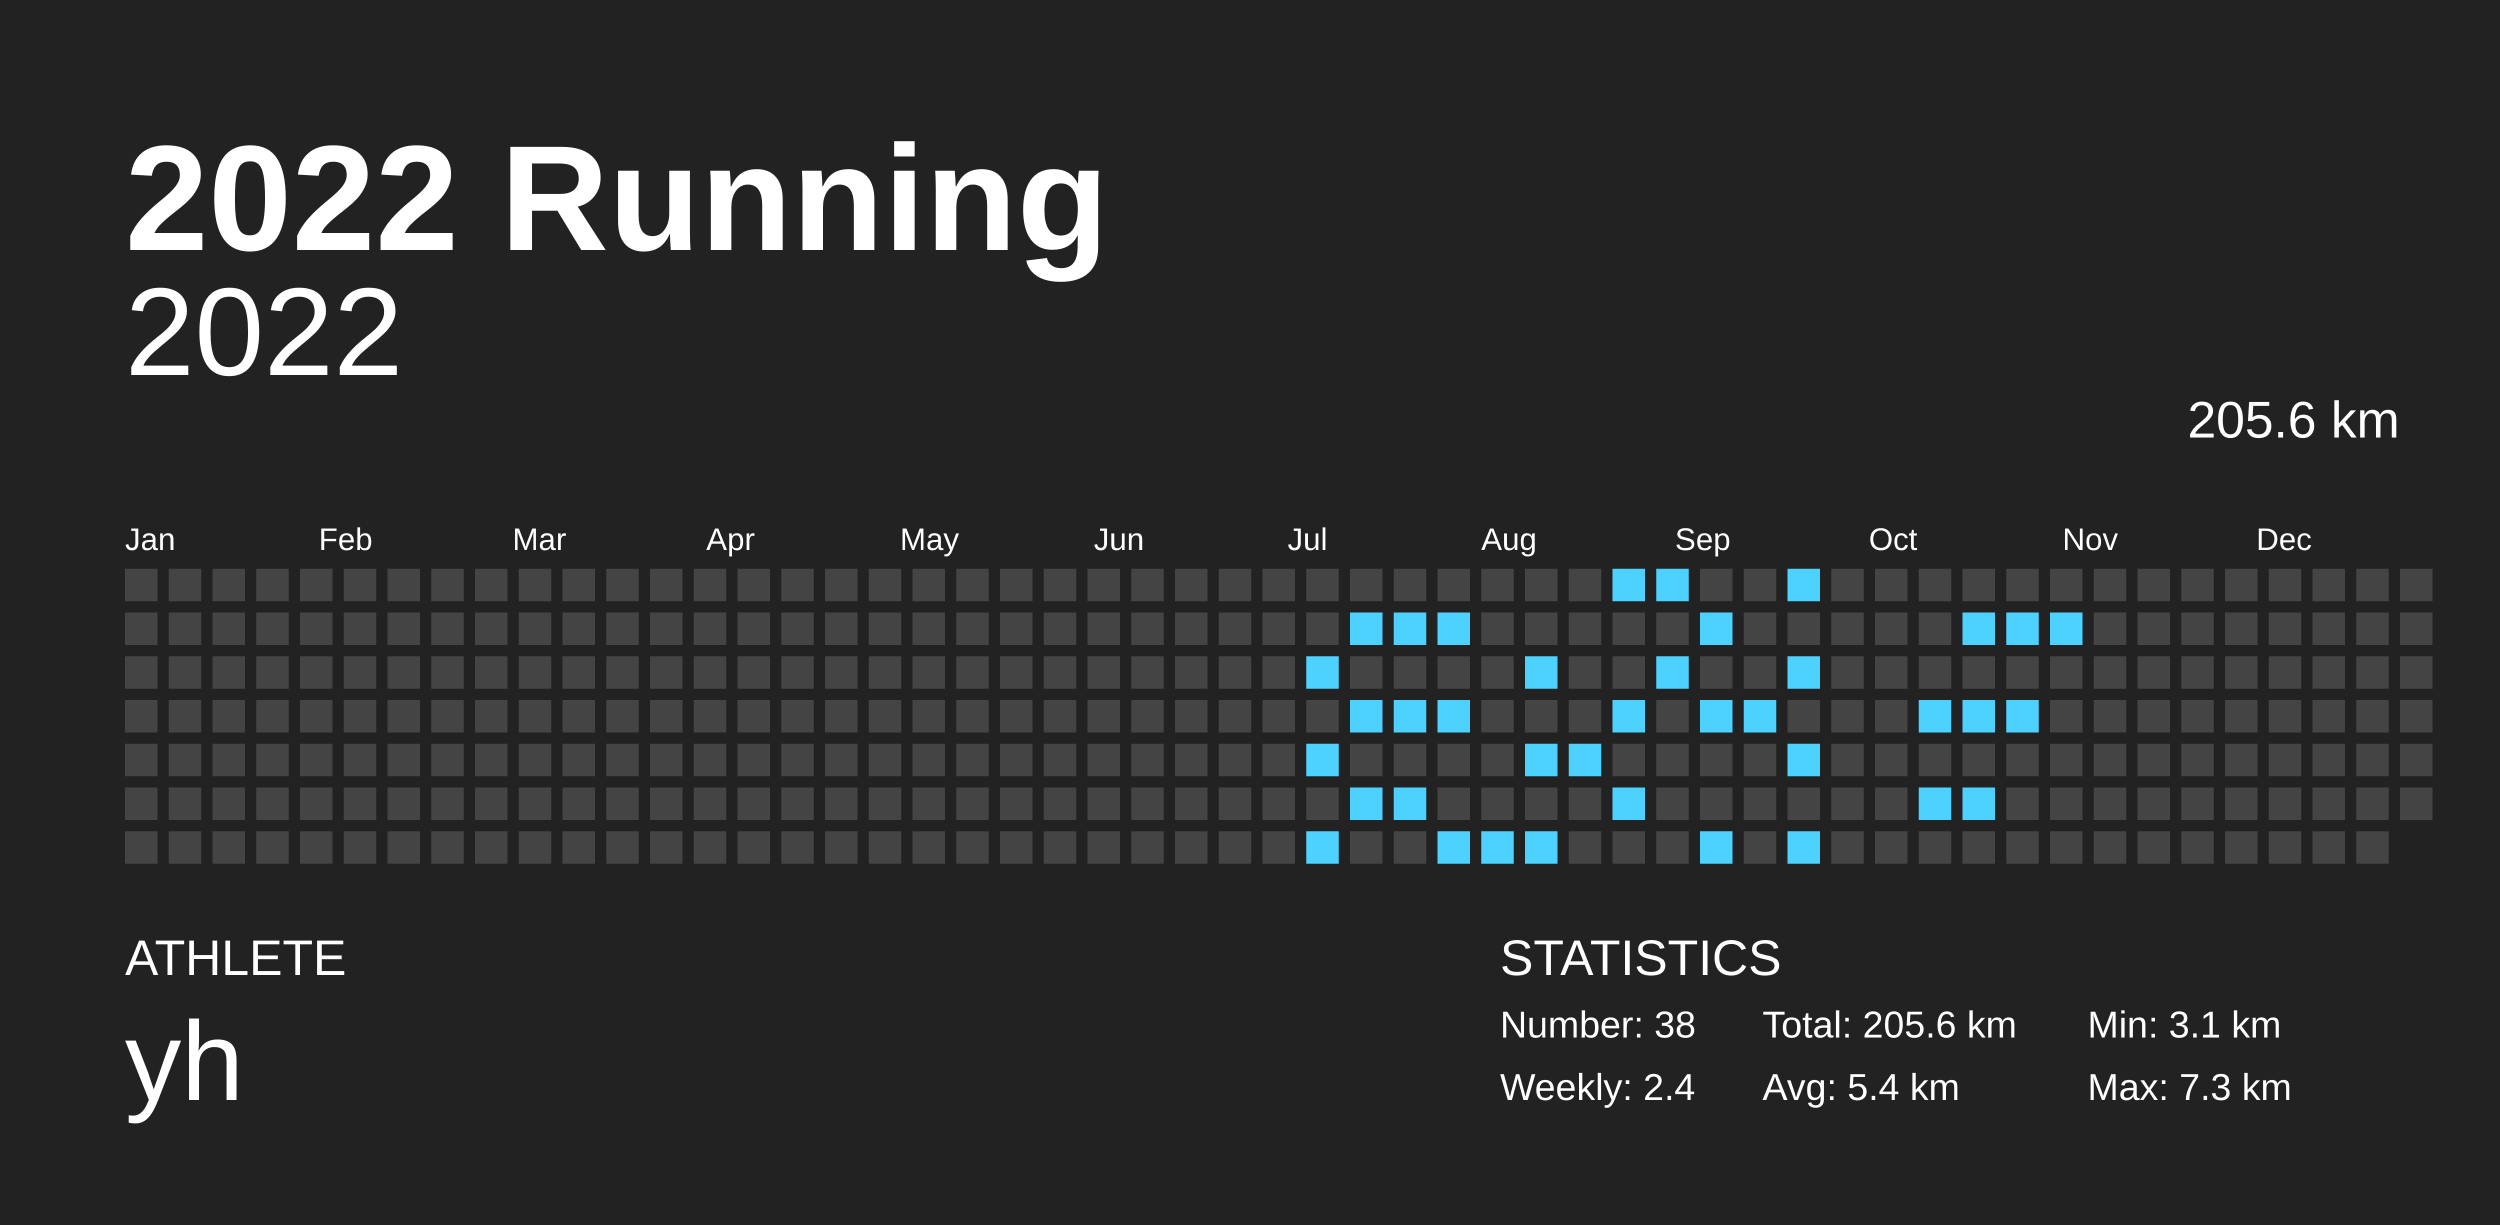
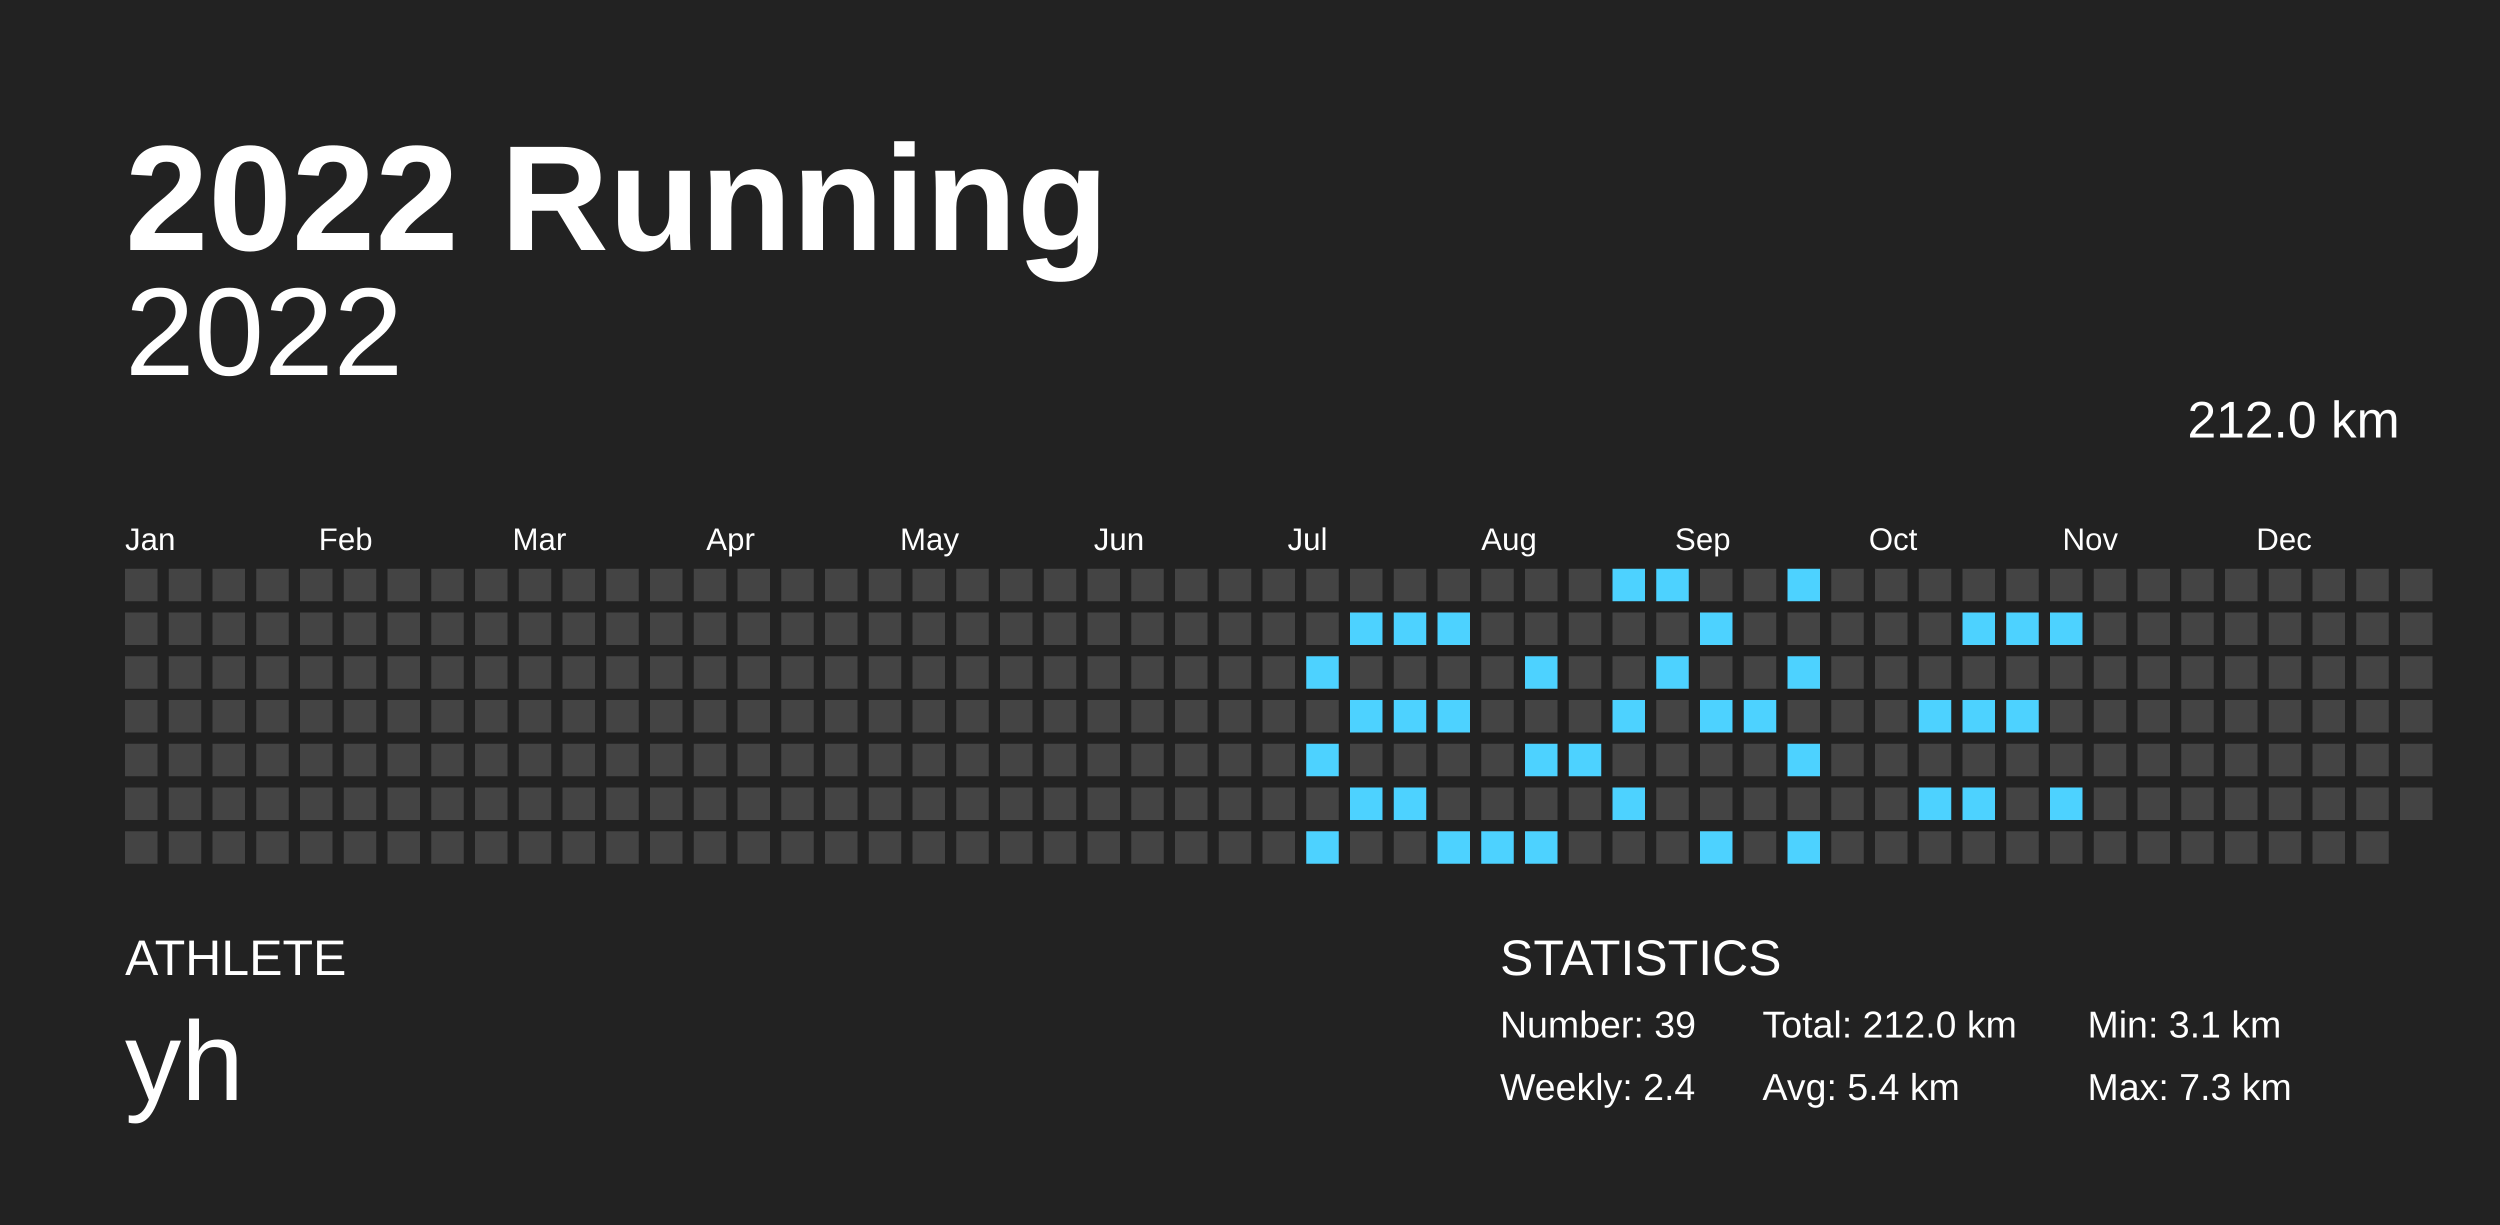
<svg xmlns="http://www.w3.org/2000/svg" baseProfile="full" height="98mm" version="1.1" viewBox="0,0,200,98" width="200mm">
  <defs />
  <rect fill="#222222" height="98" width="200" x="0" y="0" />
  <text fill="#FFFFFF" style="font-size:12px; font-family:Arial; font-weight:bold;" x="10" y="20">2022 Running</text>
  <text fill="#FFFFFF" style="font-size:4px; font-family:Arial" x="10" y="78">ATHLETE</text>
  <text fill="#FFFFFF" style="font-size:9px; font-family:Arial" x="10" y="88">yh</text>
  <text fill="#FFFFFF" style="font-size:4px; font-family:Arial" x="120" y="78">STATISTICS</text>
-   <text fill="#FFFFFF" style="font-size:3px; font-family:Arial" x="120" y="83">Number: 38</text>
+   <text fill="#FFFFFF" style="font-size:3px; font-family:Arial" x="120" y="83">Number: 39</text>
  <text fill="#FFFFFF" style="font-size:3px; font-family:Arial" x="120" y="88">Weekly: 2.4</text>
-   <text fill="#FFFFFF" style="font-size:3px; font-family:Arial" x="141" y="83">Total: 205.6 km</text>
+   <text fill="#FFFFFF" style="font-size:3px; font-family:Arial" x="141" y="83">Total: 212.0 km</text>
  <text fill="#FFFFFF" style="font-size:3px; font-family:Arial" x="141" y="88">Avg: 5.4 km</text>
  <text fill="#FFFFFF" style="font-size:3px; font-family:Arial" x="167" y="83">Min: 3.1 km</text>
  <text fill="#FFFFFF" style="font-size:3px; font-family:Arial" x="167" y="88">Max: 7.3 km</text>
  <text alignment-baseline="hanging" fill="#FFFFFF" style="font-size:10.0px; font-family:Arial;" x="10" y="30">2022</text>
-   <text alignment-baseline="hanging" fill="#FFFFFF" style="font-size:4.125px; font-family:Arial;" x="175" y="35">205.6 km</text>
+   <text alignment-baseline="hanging" fill="#FFFFFF" style="font-size:4.125px; font-family:Arial;" x="175" y="35">212.0 km</text>
  <text fill="#FFFFFF" style="font-size:2.5px; font-family:Arial" x="10.0" y="44">Jan</text>
  <text fill="#FFFFFF" style="font-size:2.5px; font-family:Arial" x="25.5" y="44">Feb</text>
  <text fill="#FFFFFF" style="font-size:2.5px; font-family:Arial" x="41.0" y="44">Mar</text>
  <text fill="#FFFFFF" style="font-size:2.5px; font-family:Arial" x="56.5" y="44">Apr</text>
  <text fill="#FFFFFF" style="font-size:2.5px; font-family:Arial" x="72.0" y="44">May</text>
  <text fill="#FFFFFF" style="font-size:2.5px; font-family:Arial" x="87.5" y="44">Jun</text>
  <text fill="#FFFFFF" style="font-size:2.5px; font-family:Arial" x="103.0" y="44">Jul</text>
  <text fill="#FFFFFF" style="font-size:2.5px; font-family:Arial" x="118.5" y="44">Aug</text>
  <text fill="#FFFFFF" style="font-size:2.5px; font-family:Arial" x="134.0" y="44">Sep</text>
  <text fill="#FFFFFF" style="font-size:2.5px; font-family:Arial" x="149.5" y="44">Oct</text>
  <text fill="#FFFFFF" style="font-size:2.5px; font-family:Arial" x="165.0" y="44">Nov</text>
  <text fill="#FFFFFF" style="font-size:2.5px; font-family:Arial" x="180.5" y="44">Dec</text>
  <rect fill="#444444" height="2.6" width="2.6" x="10.0" y="45.5" />
  <rect fill="#444444" height="2.6" width="2.6" x="10.0" y="49.0" />
  <rect fill="#444444" height="2.6" width="2.6" x="10.0" y="52.5" />
  <rect fill="#444444" height="2.6" width="2.6" x="10.0" y="56.0" />
  <rect fill="#444444" height="2.6" width="2.6" x="10.0" y="59.5" />
  <rect fill="#444444" height="2.6" width="2.6" x="10.0" y="63.0" />
  <rect fill="#444444" height="2.6" width="2.6" x="10.0" y="66.5" />
  <rect fill="#444444" height="2.6" width="2.6" x="13.5" y="45.5" />
  <rect fill="#444444" height="2.6" width="2.6" x="13.5" y="49.0" />
  <rect fill="#444444" height="2.6" width="2.6" x="13.5" y="52.5" />
  <rect fill="#444444" height="2.6" width="2.6" x="13.5" y="56.0" />
  <rect fill="#444444" height="2.6" width="2.6" x="13.5" y="59.5" />
  <rect fill="#444444" height="2.6" width="2.6" x="13.5" y="63.0" />
  <rect fill="#444444" height="2.6" width="2.6" x="13.5" y="66.5" />
  <rect fill="#444444" height="2.6" width="2.6" x="17.0" y="45.5" />
  <rect fill="#444444" height="2.6" width="2.6" x="17.0" y="49.0" />
  <rect fill="#444444" height="2.6" width="2.6" x="17.0" y="52.5" />
  <rect fill="#444444" height="2.6" width="2.6" x="17.0" y="56.0" />
  <rect fill="#444444" height="2.6" width="2.6" x="17.0" y="59.5" />
  <rect fill="#444444" height="2.6" width="2.6" x="17.0" y="63.0" />
  <rect fill="#444444" height="2.6" width="2.6" x="17.0" y="66.5" />
  <rect fill="#444444" height="2.6" width="2.6" x="20.5" y="45.5" />
  <rect fill="#444444" height="2.6" width="2.6" x="20.5" y="49.0" />
  <rect fill="#444444" height="2.6" width="2.6" x="20.5" y="52.5" />
  <rect fill="#444444" height="2.6" width="2.6" x="20.5" y="56.0" />
  <rect fill="#444444" height="2.6" width="2.6" x="20.5" y="59.5" />
  <rect fill="#444444" height="2.6" width="2.6" x="20.5" y="63.0" />
  <rect fill="#444444" height="2.6" width="2.6" x="20.5" y="66.5" />
  <rect fill="#444444" height="2.6" width="2.6" x="24.0" y="45.5" />
  <rect fill="#444444" height="2.6" width="2.6" x="24.0" y="49.0" />
  <rect fill="#444444" height="2.6" width="2.6" x="24.0" y="52.5" />
  <rect fill="#444444" height="2.6" width="2.6" x="24.0" y="56.0" />
  <rect fill="#444444" height="2.6" width="2.6" x="24.0" y="59.5" />
  <rect fill="#444444" height="2.6" width="2.6" x="24.0" y="63.0" />
  <rect fill="#444444" height="2.6" width="2.6" x="24.0" y="66.5" />
  <rect fill="#444444" height="2.6" width="2.6" x="27.5" y="45.5" />
  <rect fill="#444444" height="2.6" width="2.6" x="27.5" y="49.0" />
  <rect fill="#444444" height="2.6" width="2.6" x="27.5" y="52.5" />
  <rect fill="#444444" height="2.6" width="2.6" x="27.5" y="56.0" />
  <rect fill="#444444" height="2.6" width="2.6" x="27.5" y="59.5" />
  <rect fill="#444444" height="2.6" width="2.6" x="27.5" y="63.0" />
  <rect fill="#444444" height="2.6" width="2.6" x="27.5" y="66.5" />
  <rect fill="#444444" height="2.6" width="2.6" x="31.0" y="45.5" />
  <rect fill="#444444" height="2.6" width="2.6" x="31.0" y="49.0" />
  <rect fill="#444444" height="2.6" width="2.6" x="31.0" y="52.5" />
  <rect fill="#444444" height="2.6" width="2.6" x="31.0" y="56.0" />
  <rect fill="#444444" height="2.6" width="2.6" x="31.0" y="59.5" />
  <rect fill="#444444" height="2.6" width="2.6" x="31.0" y="63.0" />
  <rect fill="#444444" height="2.6" width="2.6" x="31.0" y="66.5" />
  <rect fill="#444444" height="2.6" width="2.6" x="34.5" y="45.5" />
  <rect fill="#444444" height="2.6" width="2.6" x="34.5" y="49.0" />
  <rect fill="#444444" height="2.6" width="2.6" x="34.5" y="52.5" />
  <rect fill="#444444" height="2.6" width="2.6" x="34.5" y="56.0" />
  <rect fill="#444444" height="2.6" width="2.6" x="34.5" y="59.5" />
  <rect fill="#444444" height="2.6" width="2.6" x="34.5" y="63.0" />
  <rect fill="#444444" height="2.6" width="2.6" x="34.5" y="66.5" />
  <rect fill="#444444" height="2.6" width="2.6" x="38.0" y="45.5" />
  <rect fill="#444444" height="2.6" width="2.6" x="38.0" y="49.0" />
  <rect fill="#444444" height="2.6" width="2.6" x="38.0" y="52.5" />
  <rect fill="#444444" height="2.6" width="2.6" x="38.0" y="56.0" />
  <rect fill="#444444" height="2.6" width="2.6" x="38.0" y="59.5" />
  <rect fill="#444444" height="2.6" width="2.6" x="38.0" y="63.0" />
  <rect fill="#444444" height="2.6" width="2.6" x="38.0" y="66.5" />
  <rect fill="#444444" height="2.6" width="2.6" x="41.5" y="45.5" />
  <rect fill="#444444" height="2.6" width="2.6" x="41.5" y="49.0" />
  <rect fill="#444444" height="2.6" width="2.6" x="41.5" y="52.5" />
  <rect fill="#444444" height="2.6" width="2.6" x="41.5" y="56.0" />
  <rect fill="#444444" height="2.6" width="2.6" x="41.5" y="59.5" />
  <rect fill="#444444" height="2.6" width="2.6" x="41.5" y="63.0" />
  <rect fill="#444444" height="2.6" width="2.6" x="41.5" y="66.5" />
  <rect fill="#444444" height="2.6" width="2.6" x="45.0" y="45.5" />
  <rect fill="#444444" height="2.6" width="2.6" x="45.0" y="49.0" />
  <rect fill="#444444" height="2.6" width="2.6" x="45.0" y="52.5" />
  <rect fill="#444444" height="2.6" width="2.6" x="45.0" y="56.0" />
  <rect fill="#444444" height="2.6" width="2.6" x="45.0" y="59.5" />
  <rect fill="#444444" height="2.6" width="2.6" x="45.0" y="63.0" />
  <rect fill="#444444" height="2.6" width="2.6" x="45.0" y="66.5" />
  <rect fill="#444444" height="2.6" width="2.6" x="48.5" y="45.5" />
  <rect fill="#444444" height="2.6" width="2.6" x="48.5" y="49.0" />
  <rect fill="#444444" height="2.6" width="2.6" x="48.5" y="52.5" />
  <rect fill="#444444" height="2.6" width="2.6" x="48.5" y="56.0" />
  <rect fill="#444444" height="2.6" width="2.6" x="48.5" y="59.5" />
  <rect fill="#444444" height="2.6" width="2.6" x="48.5" y="63.0" />
  <rect fill="#444444" height="2.6" width="2.6" x="48.5" y="66.5" />
  <rect fill="#444444" height="2.6" width="2.6" x="52.0" y="45.5" />
  <rect fill="#444444" height="2.6" width="2.6" x="52.0" y="49.0" />
  <rect fill="#444444" height="2.6" width="2.6" x="52.0" y="52.5" />
  <rect fill="#444444" height="2.6" width="2.6" x="52.0" y="56.0" />
  <rect fill="#444444" height="2.6" width="2.6" x="52.0" y="59.5" />
  <rect fill="#444444" height="2.6" width="2.6" x="52.0" y="63.0" />
  <rect fill="#444444" height="2.6" width="2.6" x="52.0" y="66.5" />
  <rect fill="#444444" height="2.6" width="2.6" x="55.5" y="45.5" />
  <rect fill="#444444" height="2.6" width="2.6" x="55.5" y="49.0" />
  <rect fill="#444444" height="2.6" width="2.6" x="55.5" y="52.5" />
  <rect fill="#444444" height="2.6" width="2.6" x="55.5" y="56.0" />
  <rect fill="#444444" height="2.6" width="2.6" x="55.5" y="59.5" />
  <rect fill="#444444" height="2.6" width="2.6" x="55.5" y="63.0" />
  <rect fill="#444444" height="2.6" width="2.6" x="55.5" y="66.5" />
  <rect fill="#444444" height="2.6" width="2.6" x="59.0" y="45.5" />
  <rect fill="#444444" height="2.6" width="2.6" x="59.0" y="49.0" />
  <rect fill="#444444" height="2.6" width="2.6" x="59.0" y="52.5" />
  <rect fill="#444444" height="2.6" width="2.6" x="59.0" y="56.0" />
  <rect fill="#444444" height="2.6" width="2.6" x="59.0" y="59.5" />
  <rect fill="#444444" height="2.6" width="2.6" x="59.0" y="63.0" />
  <rect fill="#444444" height="2.6" width="2.6" x="59.0" y="66.5" />
  <rect fill="#444444" height="2.6" width="2.6" x="62.5" y="45.5" />
  <rect fill="#444444" height="2.6" width="2.6" x="62.5" y="49.0" />
  <rect fill="#444444" height="2.6" width="2.6" x="62.5" y="52.5" />
  <rect fill="#444444" height="2.6" width="2.6" x="62.5" y="56.0" />
  <rect fill="#444444" height="2.6" width="2.6" x="62.5" y="59.5" />
  <rect fill="#444444" height="2.6" width="2.6" x="62.5" y="63.0" />
  <rect fill="#444444" height="2.6" width="2.6" x="62.5" y="66.5" />
  <rect fill="#444444" height="2.6" width="2.6" x="66.0" y="45.5" />
  <rect fill="#444444" height="2.6" width="2.6" x="66.0" y="49.0" />
  <rect fill="#444444" height="2.6" width="2.6" x="66.0" y="52.5" />
  <rect fill="#444444" height="2.6" width="2.6" x="66.0" y="56.0" />
  <rect fill="#444444" height="2.6" width="2.6" x="66.0" y="59.5" />
  <rect fill="#444444" height="2.6" width="2.6" x="66.0" y="63.0" />
  <rect fill="#444444" height="2.6" width="2.6" x="66.0" y="66.5" />
  <rect fill="#444444" height="2.6" width="2.6" x="69.5" y="45.5" />
  <rect fill="#444444" height="2.6" width="2.6" x="69.5" y="49.0" />
  <rect fill="#444444" height="2.6" width="2.6" x="69.5" y="52.5" />
  <rect fill="#444444" height="2.6" width="2.6" x="69.5" y="56.0" />
  <rect fill="#444444" height="2.6" width="2.6" x="69.5" y="59.5" />
  <rect fill="#444444" height="2.6" width="2.6" x="69.5" y="63.0" />
  <rect fill="#444444" height="2.6" width="2.6" x="69.5" y="66.5" />
  <rect fill="#444444" height="2.6" width="2.6" x="73.0" y="45.5" />
  <rect fill="#444444" height="2.6" width="2.6" x="73.0" y="49.0" />
  <rect fill="#444444" height="2.6" width="2.6" x="73.0" y="52.5" />
  <rect fill="#444444" height="2.6" width="2.6" x="73.0" y="56.0" />
  <rect fill="#444444" height="2.6" width="2.6" x="73.0" y="59.5" />
  <rect fill="#444444" height="2.6" width="2.6" x="73.0" y="63.0" />
  <rect fill="#444444" height="2.6" width="2.6" x="73.0" y="66.5" />
  <rect fill="#444444" height="2.6" width="2.6" x="76.5" y="45.5" />
  <rect fill="#444444" height="2.6" width="2.6" x="76.5" y="49.0" />
  <rect fill="#444444" height="2.6" width="2.6" x="76.5" y="52.5" />
  <rect fill="#444444" height="2.6" width="2.6" x="76.5" y="56.0" />
  <rect fill="#444444" height="2.6" width="2.6" x="76.5" y="59.5" />
  <rect fill="#444444" height="2.6" width="2.6" x="76.5" y="63.0" />
  <rect fill="#444444" height="2.6" width="2.6" x="76.5" y="66.5" />
  <rect fill="#444444" height="2.6" width="2.6" x="80.0" y="45.5" />
  <rect fill="#444444" height="2.6" width="2.6" x="80.0" y="49.0" />
  <rect fill="#444444" height="2.6" width="2.6" x="80.0" y="52.5" />
  <rect fill="#444444" height="2.6" width="2.6" x="80.0" y="56.0" />
  <rect fill="#444444" height="2.6" width="2.6" x="80.0" y="59.5" />
  <rect fill="#444444" height="2.6" width="2.6" x="80.0" y="63.0" />
  <rect fill="#444444" height="2.6" width="2.6" x="80.0" y="66.5" />
  <rect fill="#444444" height="2.6" width="2.6" x="83.5" y="45.5" />
  <rect fill="#444444" height="2.6" width="2.6" x="83.5" y="49.0" />
  <rect fill="#444444" height="2.6" width="2.6" x="83.5" y="52.5" />
  <rect fill="#444444" height="2.6" width="2.6" x="83.5" y="56.0" />
  <rect fill="#444444" height="2.6" width="2.6" x="83.5" y="59.5" />
  <rect fill="#444444" height="2.6" width="2.6" x="83.5" y="63.0" />
  <rect fill="#444444" height="2.6" width="2.6" x="83.5" y="66.5" />
  <rect fill="#444444" height="2.6" width="2.6" x="87.0" y="45.5" />
  <rect fill="#444444" height="2.6" width="2.6" x="87.0" y="49.0" />
  <rect fill="#444444" height="2.6" width="2.6" x="87.0" y="52.5" />
  <rect fill="#444444" height="2.6" width="2.6" x="87.0" y="56.0" />
  <rect fill="#444444" height="2.6" width="2.6" x="87.0" y="59.5" />
  <rect fill="#444444" height="2.6" width="2.6" x="87.0" y="63.0" />
  <rect fill="#444444" height="2.6" width="2.6" x="87.0" y="66.5" />
  <rect fill="#444444" height="2.6" width="2.6" x="90.5" y="45.5" />
  <rect fill="#444444" height="2.6" width="2.6" x="90.5" y="49.0" />
  <rect fill="#444444" height="2.6" width="2.6" x="90.5" y="52.5" />
  <rect fill="#444444" height="2.6" width="2.6" x="90.5" y="56.0" />
  <rect fill="#444444" height="2.6" width="2.6" x="90.5" y="59.5" />
  <rect fill="#444444" height="2.6" width="2.6" x="90.5" y="63.0" />
  <rect fill="#444444" height="2.6" width="2.6" x="90.5" y="66.5" />
  <rect fill="#444444" height="2.6" width="2.6" x="94.0" y="45.5" />
  <rect fill="#444444" height="2.6" width="2.6" x="94.0" y="49.0" />
  <rect fill="#444444" height="2.6" width="2.6" x="94.0" y="52.5" />
  <rect fill="#444444" height="2.6" width="2.6" x="94.0" y="56.0" />
  <rect fill="#444444" height="2.6" width="2.6" x="94.0" y="59.5" />
  <rect fill="#444444" height="2.6" width="2.6" x="94.0" y="63.0" />
  <rect fill="#444444" height="2.6" width="2.6" x="94.0" y="66.5" />
  <rect fill="#444444" height="2.6" width="2.6" x="97.5" y="45.5" />
  <rect fill="#444444" height="2.6" width="2.6" x="97.5" y="49.0" />
  <rect fill="#444444" height="2.6" width="2.6" x="97.5" y="52.5" />
  <rect fill="#444444" height="2.6" width="2.6" x="97.5" y="56.0" />
  <rect fill="#444444" height="2.6" width="2.6" x="97.5" y="59.5" />
  <rect fill="#444444" height="2.6" width="2.6" x="97.5" y="63.0" />
  <rect fill="#444444" height="2.6" width="2.6" x="97.5" y="66.5" />
  <rect fill="#444444" height="2.6" width="2.6" x="101.0" y="45.5" />
  <rect fill="#444444" height="2.6" width="2.6" x="101.0" y="49.0" />
  <rect fill="#444444" height="2.6" width="2.6" x="101.0" y="52.5" />
  <rect fill="#444444" height="2.6" width="2.6" x="101.0" y="56.0" />
  <rect fill="#444444" height="2.6" width="2.6" x="101.0" y="59.5" />
  <rect fill="#444444" height="2.6" width="2.6" x="101.0" y="63.0" />
  <rect fill="#444444" height="2.6" width="2.6" x="101.0" y="66.5" />
  <rect fill="#444444" height="2.6" width="2.6" x="104.5" y="45.5" />
  <rect fill="#444444" height="2.6" width="2.6" x="104.5" y="49.0" />
  <rect fill="#4dd2ff" height="2.6" width="2.6" x="104.5" y="52.5" />
  <rect fill="#444444" height="2.6" width="2.6" x="104.5" y="56.0" />
  <rect fill="#4dd2ff" height="2.6" width="2.6" x="104.5" y="59.5" />
  <rect fill="#444444" height="2.6" width="2.6" x="104.5" y="63.0" />
  <rect fill="#4dd2ff" height="2.6" width="2.6" x="104.5" y="66.5" />
  <rect fill="#444444" height="2.6" width="2.6" x="108.0" y="45.5" />
  <rect fill="#4dd2ff" height="2.6" width="2.6" x="108.0" y="49.0" />
  <rect fill="#444444" height="2.6" width="2.6" x="108.0" y="52.5" />
  <rect fill="#4dd2ff" height="2.6" width="2.6" x="108.0" y="56.0" />
  <rect fill="#444444" height="2.6" width="2.6" x="108.0" y="59.5" />
  <rect fill="#4dd2ff" height="2.6" width="2.6" x="108.0" y="63.0" />
  <rect fill="#444444" height="2.6" width="2.6" x="108.0" y="66.5" />
  <rect fill="#444444" height="2.6" width="2.6" x="111.5" y="45.5" />
  <rect fill="#4dd2ff" height="2.6" width="2.6" x="111.5" y="49.0" />
  <rect fill="#444444" height="2.6" width="2.6" x="111.5" y="52.5" />
  <rect fill="#4dd2ff" height="2.6" width="2.6" x="111.5" y="56.0" />
  <rect fill="#444444" height="2.6" width="2.6" x="111.5" y="59.5" />
  <rect fill="#4dd2ff" height="2.6" width="2.6" x="111.5" y="63.0" />
  <rect fill="#444444" height="2.6" width="2.6" x="111.5" y="66.5" />
  <rect fill="#444444" height="2.6" width="2.6" x="115.0" y="45.5" />
  <rect fill="#4dd2ff" height="2.6" width="2.6" x="115.0" y="49.0" />
  <rect fill="#444444" height="2.6" width="2.6" x="115.0" y="52.5" />
  <rect fill="#4dd2ff" height="2.6" width="2.6" x="115.0" y="56.0" />
  <rect fill="#444444" height="2.6" width="2.6" x="115.0" y="59.5" />
  <rect fill="#444444" height="2.6" width="2.6" x="115.0" y="63.0" />
  <rect fill="#4dd2ff" height="2.6" width="2.6" x="115.0" y="66.5" />
  <rect fill="#444444" height="2.6" width="2.6" x="118.5" y="45.5" />
  <rect fill="#444444" height="2.6" width="2.6" x="118.5" y="49.0" />
  <rect fill="#444444" height="2.6" width="2.6" x="118.5" y="52.5" />
  <rect fill="#444444" height="2.6" width="2.6" x="118.5" y="56.0" />
  <rect fill="#444444" height="2.6" width="2.6" x="118.5" y="59.5" />
  <rect fill="#444444" height="2.6" width="2.6" x="118.5" y="63.0" />
  <rect fill="#4dd2ff" height="2.6" width="2.6" x="118.5" y="66.5" />
  <rect fill="#444444" height="2.6" width="2.6" x="122.0" y="45.5" />
  <rect fill="#444444" height="2.6" width="2.6" x="122.0" y="49.0" />
  <rect fill="#4dd2ff" height="2.6" width="2.6" x="122.0" y="52.5" />
  <rect fill="#444444" height="2.6" width="2.6" x="122.0" y="56.0" />
  <rect fill="#4dd2ff" height="2.6" width="2.6" x="122.0" y="59.5" />
  <rect fill="#444444" height="2.6" width="2.6" x="122.0" y="63.0" />
  <rect fill="#4dd2ff" height="2.6" width="2.6" x="122.0" y="66.5" />
  <rect fill="#444444" height="2.6" width="2.6" x="125.5" y="45.5" />
  <rect fill="#444444" height="2.6" width="2.6" x="125.5" y="49.0" />
  <rect fill="#444444" height="2.6" width="2.6" x="125.5" y="52.5" />
  <rect fill="#444444" height="2.6" width="2.6" x="125.5" y="56.0" />
  <rect fill="#4dd2ff" height="2.6" width="2.6" x="125.5" y="59.5" />
  <rect fill="#444444" height="2.6" width="2.6" x="125.5" y="63.0" />
  <rect fill="#444444" height="2.6" width="2.6" x="125.5" y="66.5" />
  <rect fill="#4dd2ff" height="2.6" width="2.6" x="129.0" y="45.5" />
  <rect fill="#444444" height="2.6" width="2.6" x="129.0" y="49.0" />
  <rect fill="#444444" height="2.6" width="2.6" x="129.0" y="52.5" />
  <rect fill="#4dd2ff" height="2.6" width="2.6" x="129.0" y="56.0" />
  <rect fill="#444444" height="2.6" width="2.6" x="129.0" y="59.5" />
  <rect fill="#4dd2ff" height="2.6" width="2.6" x="129.0" y="63.0" />
  <rect fill="#444444" height="2.6" width="2.6" x="129.0" y="66.5" />
  <rect fill="#4dd2ff" height="2.6" width="2.6" x="132.5" y="45.5" />
  <rect fill="#444444" height="2.6" width="2.6" x="132.5" y="49.0" />
  <rect fill="#4dd2ff" height="2.6" width="2.6" x="132.5" y="52.5" />
  <rect fill="#444444" height="2.6" width="2.6" x="132.5" y="56.0" />
  <rect fill="#444444" height="2.6" width="2.6" x="132.5" y="59.5" />
  <rect fill="#444444" height="2.6" width="2.6" x="132.5" y="63.0" />
  <rect fill="#444444" height="2.6" width="2.6" x="132.5" y="66.5" />
  <rect fill="#444444" height="2.6" width="2.6" x="136.0" y="45.5" />
  <rect fill="#4dd2ff" height="2.6" width="2.6" x="136.0" y="49.0" />
  <rect fill="#444444" height="2.6" width="2.6" x="136.0" y="52.5" />
  <rect fill="#4dd2ff" height="2.6" width="2.6" x="136.0" y="56.0" />
  <rect fill="#444444" height="2.6" width="2.6" x="136.0" y="59.5" />
  <rect fill="#444444" height="2.6" width="2.6" x="136.0" y="63.0" />
  <rect fill="#4dd2ff" height="2.6" width="2.6" x="136.0" y="66.5" />
  <rect fill="#444444" height="2.6" width="2.6" x="139.5" y="45.5" />
  <rect fill="#444444" height="2.6" width="2.6" x="139.5" y="49.0" />
  <rect fill="#444444" height="2.6" width="2.6" x="139.5" y="52.5" />
  <rect fill="#4dd2ff" height="2.6" width="2.6" x="139.5" y="56.0" />
  <rect fill="#444444" height="2.6" width="2.6" x="139.5" y="59.5" />
  <rect fill="#444444" height="2.6" width="2.6" x="139.5" y="63.0" />
  <rect fill="#444444" height="2.6" width="2.6" x="139.5" y="66.5" />
  <rect fill="#4dd2ff" height="2.6" width="2.6" x="143.0" y="45.5" />
  <rect fill="#444444" height="2.6" width="2.6" x="143.0" y="49.0" />
  <rect fill="#4dd2ff" height="2.6" width="2.6" x="143.0" y="52.5" />
  <rect fill="#444444" height="2.6" width="2.6" x="143.0" y="56.0" />
  <rect fill="#4dd2ff" height="2.6" width="2.6" x="143.0" y="59.5" />
  <rect fill="#444444" height="2.6" width="2.6" x="143.0" y="63.0" />
  <rect fill="#4dd2ff" height="2.6" width="2.6" x="143.0" y="66.5" />
  <rect fill="#444444" height="2.6" width="2.6" x="146.5" y="45.5" />
  <rect fill="#444444" height="2.6" width="2.6" x="146.5" y="49.0" />
  <rect fill="#444444" height="2.6" width="2.6" x="146.5" y="52.5" />
  <rect fill="#444444" height="2.6" width="2.6" x="146.5" y="56.0" />
  <rect fill="#444444" height="2.6" width="2.6" x="146.5" y="59.5" />
  <rect fill="#444444" height="2.6" width="2.6" x="146.5" y="63.0" />
  <rect fill="#444444" height="2.6" width="2.6" x="146.5" y="66.5" />
  <rect fill="#444444" height="2.6" width="2.6" x="150.0" y="45.5" />
  <rect fill="#444444" height="2.6" width="2.6" x="150.0" y="49.0" />
  <rect fill="#444444" height="2.6" width="2.6" x="150.0" y="52.5" />
  <rect fill="#444444" height="2.6" width="2.6" x="150.0" y="56.0" />
  <rect fill="#444444" height="2.6" width="2.6" x="150.0" y="59.5" />
  <rect fill="#444444" height="2.6" width="2.6" x="150.0" y="63.0" />
  <rect fill="#444444" height="2.6" width="2.6" x="150.0" y="66.5" />
  <rect fill="#444444" height="2.6" width="2.6" x="153.5" y="45.5" />
  <rect fill="#444444" height="2.6" width="2.6" x="153.5" y="49.0" />
  <rect fill="#444444" height="2.6" width="2.6" x="153.5" y="52.5" />
  <rect fill="#4dd2ff" height="2.6" width="2.6" x="153.5" y="56.0" />
  <rect fill="#444444" height="2.6" width="2.6" x="153.5" y="59.5" />
  <rect fill="#4dd2ff" height="2.6" width="2.6" x="153.5" y="63.0" />
  <rect fill="#444444" height="2.6" width="2.6" x="153.5" y="66.5" />
  <rect fill="#444444" height="2.6" width="2.6" x="157.0" y="45.5" />
  <rect fill="#4dd2ff" height="2.6" width="2.6" x="157.0" y="49.0" />
  <rect fill="#444444" height="2.6" width="2.6" x="157.0" y="52.5" />
  <rect fill="#4dd2ff" height="2.6" width="2.6" x="157.0" y="56.0" />
  <rect fill="#444444" height="2.6" width="2.6" x="157.0" y="59.5" />
  <rect fill="#4dd2ff" height="2.6" width="2.6" x="157.0" y="63.0" />
  <rect fill="#444444" height="2.6" width="2.6" x="157.0" y="66.5" />
  <rect fill="#444444" height="2.6" width="2.6" x="160.5" y="45.5" />
  <rect fill="#4dd2ff" height="2.6" width="2.6" x="160.5" y="49.0" />
  <rect fill="#444444" height="2.6" width="2.6" x="160.5" y="52.5" />
  <rect fill="#4dd2ff" height="2.6" width="2.6" x="160.5" y="56.0" />
  <rect fill="#444444" height="2.6" width="2.6" x="160.5" y="59.5" />
  <rect fill="#444444" height="2.6" width="2.6" x="160.5" y="63.0" />
  <rect fill="#444444" height="2.6" width="2.6" x="160.5" y="66.5" />
  <rect fill="#444444" height="2.6" width="2.6" x="164.0" y="45.5" />
  <rect fill="#4dd2ff" height="2.6" width="2.6" x="164.0" y="49.0" />
  <rect fill="#444444" height="2.6" width="2.6" x="164.0" y="52.5" />
  <rect fill="#444444" height="2.6" width="2.6" x="164.0" y="56.0" />
  <rect fill="#444444" height="2.6" width="2.6" x="164.0" y="59.5" />
-   <rect fill="#444444" height="2.6" width="2.6" x="164.0" y="63.0" />
+   <rect fill="#4dd2ff" height="2.6" width="2.6" x="164.0" y="63.0" />
  <rect fill="#444444" height="2.6" width="2.6" x="164.0" y="66.5" />
  <rect fill="#444444" height="2.6" width="2.6" x="167.5" y="45.5" />
  <rect fill="#444444" height="2.6" width="2.6" x="167.5" y="49.0" />
  <rect fill="#444444" height="2.6" width="2.6" x="167.5" y="52.5" />
  <rect fill="#444444" height="2.6" width="2.6" x="167.5" y="56.0" />
  <rect fill="#444444" height="2.6" width="2.6" x="167.5" y="59.5" />
  <rect fill="#444444" height="2.6" width="2.6" x="167.5" y="63.0" />
  <rect fill="#444444" height="2.6" width="2.6" x="167.5" y="66.5" />
  <rect fill="#444444" height="2.6" width="2.6" x="171.0" y="45.5" />
  <rect fill="#444444" height="2.6" width="2.6" x="171.0" y="49.0" />
  <rect fill="#444444" height="2.6" width="2.6" x="171.0" y="52.5" />
  <rect fill="#444444" height="2.6" width="2.6" x="171.0" y="56.0" />
  <rect fill="#444444" height="2.6" width="2.6" x="171.0" y="59.5" />
  <rect fill="#444444" height="2.6" width="2.6" x="171.0" y="63.0" />
  <rect fill="#444444" height="2.6" width="2.6" x="171.0" y="66.5" />
  <rect fill="#444444" height="2.6" width="2.6" x="174.5" y="45.5" />
  <rect fill="#444444" height="2.6" width="2.6" x="174.5" y="49.0" />
  <rect fill="#444444" height="2.6" width="2.6" x="174.5" y="52.5" />
  <rect fill="#444444" height="2.6" width="2.6" x="174.5" y="56.0" />
  <rect fill="#444444" height="2.6" width="2.6" x="174.5" y="59.5" />
  <rect fill="#444444" height="2.6" width="2.6" x="174.5" y="63.0" />
  <rect fill="#444444" height="2.6" width="2.6" x="174.5" y="66.5" />
  <rect fill="#444444" height="2.6" width="2.6" x="178.0" y="45.5" />
  <rect fill="#444444" height="2.6" width="2.6" x="178.0" y="49.0" />
  <rect fill="#444444" height="2.6" width="2.6" x="178.0" y="52.5" />
  <rect fill="#444444" height="2.6" width="2.6" x="178.0" y="56.0" />
  <rect fill="#444444" height="2.6" width="2.6" x="178.0" y="59.5" />
  <rect fill="#444444" height="2.6" width="2.6" x="178.0" y="63.0" />
  <rect fill="#444444" height="2.6" width="2.6" x="178.0" y="66.5" />
  <rect fill="#444444" height="2.6" width="2.6" x="181.5" y="45.5" />
  <rect fill="#444444" height="2.6" width="2.6" x="181.5" y="49.0" />
  <rect fill="#444444" height="2.6" width="2.6" x="181.5" y="52.5" />
  <rect fill="#444444" height="2.6" width="2.6" x="181.5" y="56.0" />
  <rect fill="#444444" height="2.6" width="2.6" x="181.5" y="59.5" />
  <rect fill="#444444" height="2.6" width="2.6" x="181.5" y="63.0" />
  <rect fill="#444444" height="2.6" width="2.6" x="181.5" y="66.5" />
  <rect fill="#444444" height="2.6" width="2.6" x="185.0" y="45.5" />
  <rect fill="#444444" height="2.6" width="2.6" x="185.0" y="49.0" />
  <rect fill="#444444" height="2.6" width="2.6" x="185.0" y="52.5" />
  <rect fill="#444444" height="2.6" width="2.6" x="185.0" y="56.0" />
  <rect fill="#444444" height="2.6" width="2.6" x="185.0" y="59.5" />
  <rect fill="#444444" height="2.6" width="2.6" x="185.0" y="63.0" />
  <rect fill="#444444" height="2.6" width="2.6" x="185.0" y="66.5" />
  <rect fill="#444444" height="2.6" width="2.6" x="188.5" y="45.5" />
  <rect fill="#444444" height="2.6" width="2.6" x="188.5" y="49.0" />
  <rect fill="#444444" height="2.6" width="2.6" x="188.5" y="52.5" />
  <rect fill="#444444" height="2.6" width="2.6" x="188.5" y="56.0" />
  <rect fill="#444444" height="2.6" width="2.6" x="188.5" y="59.5" />
  <rect fill="#444444" height="2.6" width="2.6" x="188.5" y="63.0" />
  <rect fill="#444444" height="2.6" width="2.6" x="188.5" y="66.5" />
  <rect fill="#444444" height="2.6" width="2.6" x="192.0" y="45.5" />
  <rect fill="#444444" height="2.6" width="2.6" x="192.0" y="49.0" />
  <rect fill="#444444" height="2.6" width="2.6" x="192.0" y="52.5" />
  <rect fill="#444444" height="2.6" width="2.6" x="192.0" y="56.0" />
  <rect fill="#444444" height="2.6" width="2.6" x="192.0" y="59.5" />
  <rect fill="#444444" height="2.6" width="2.6" x="192.0" y="63.0" />
</svg>
